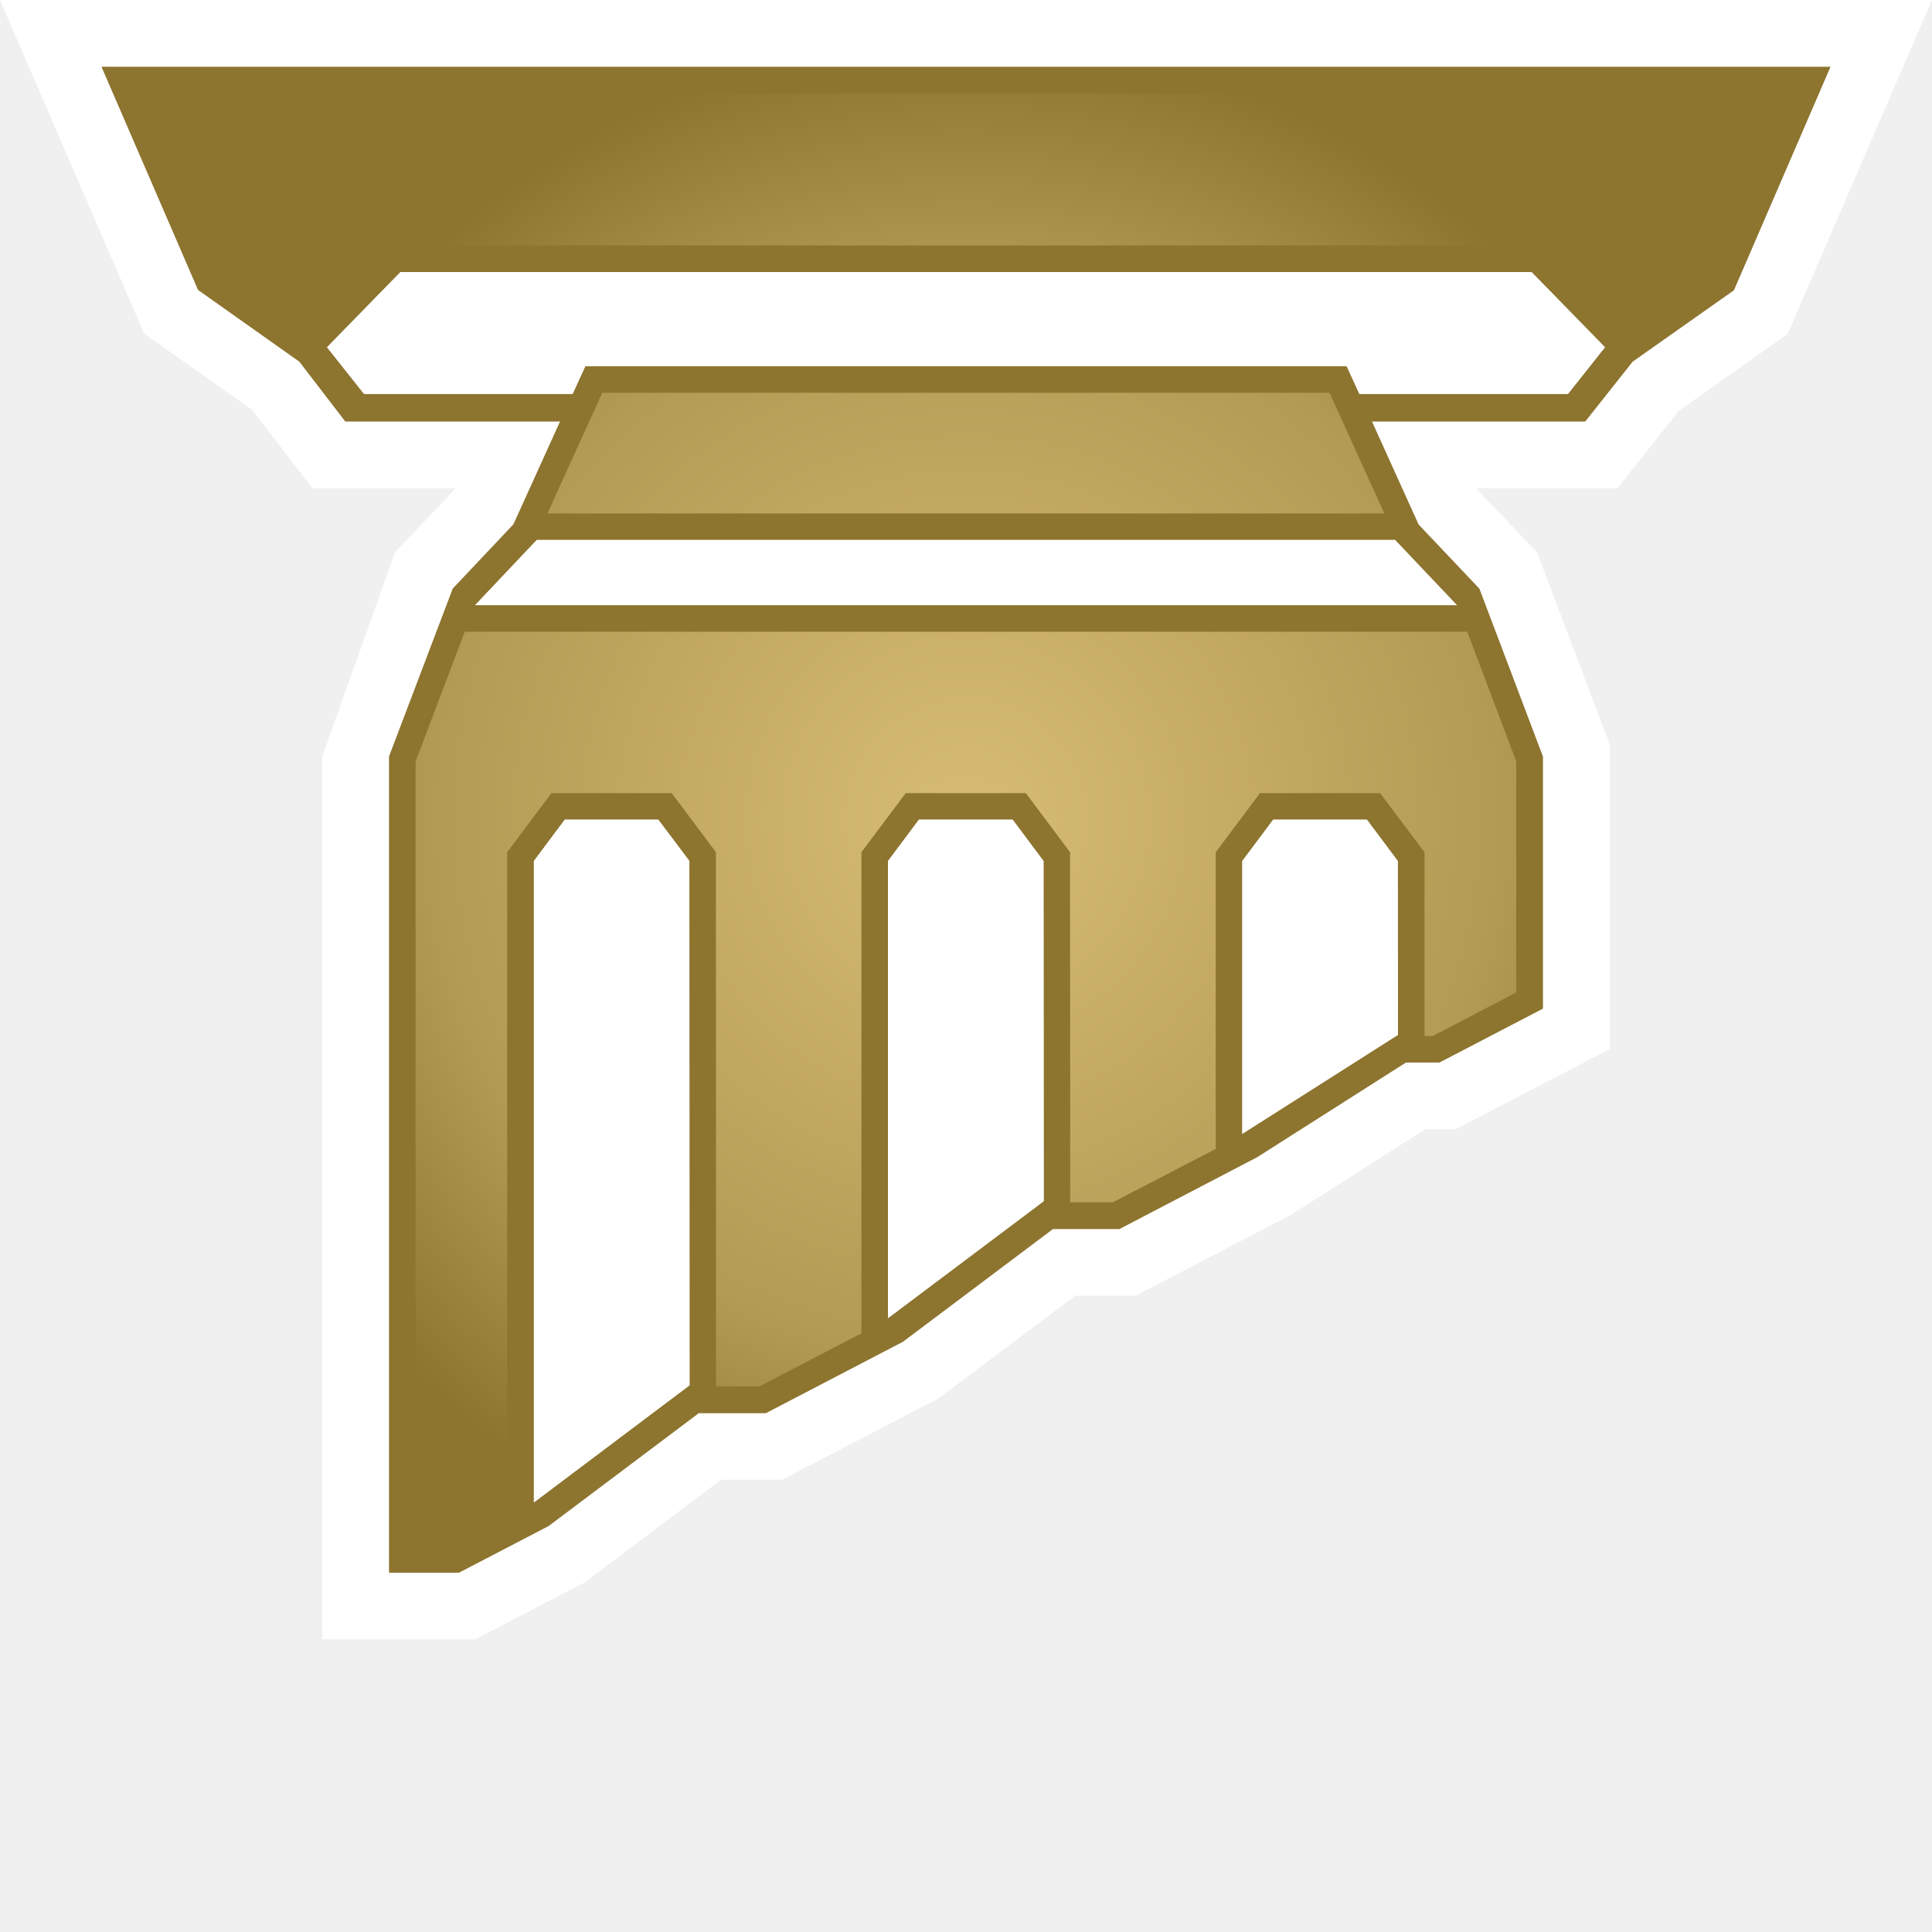
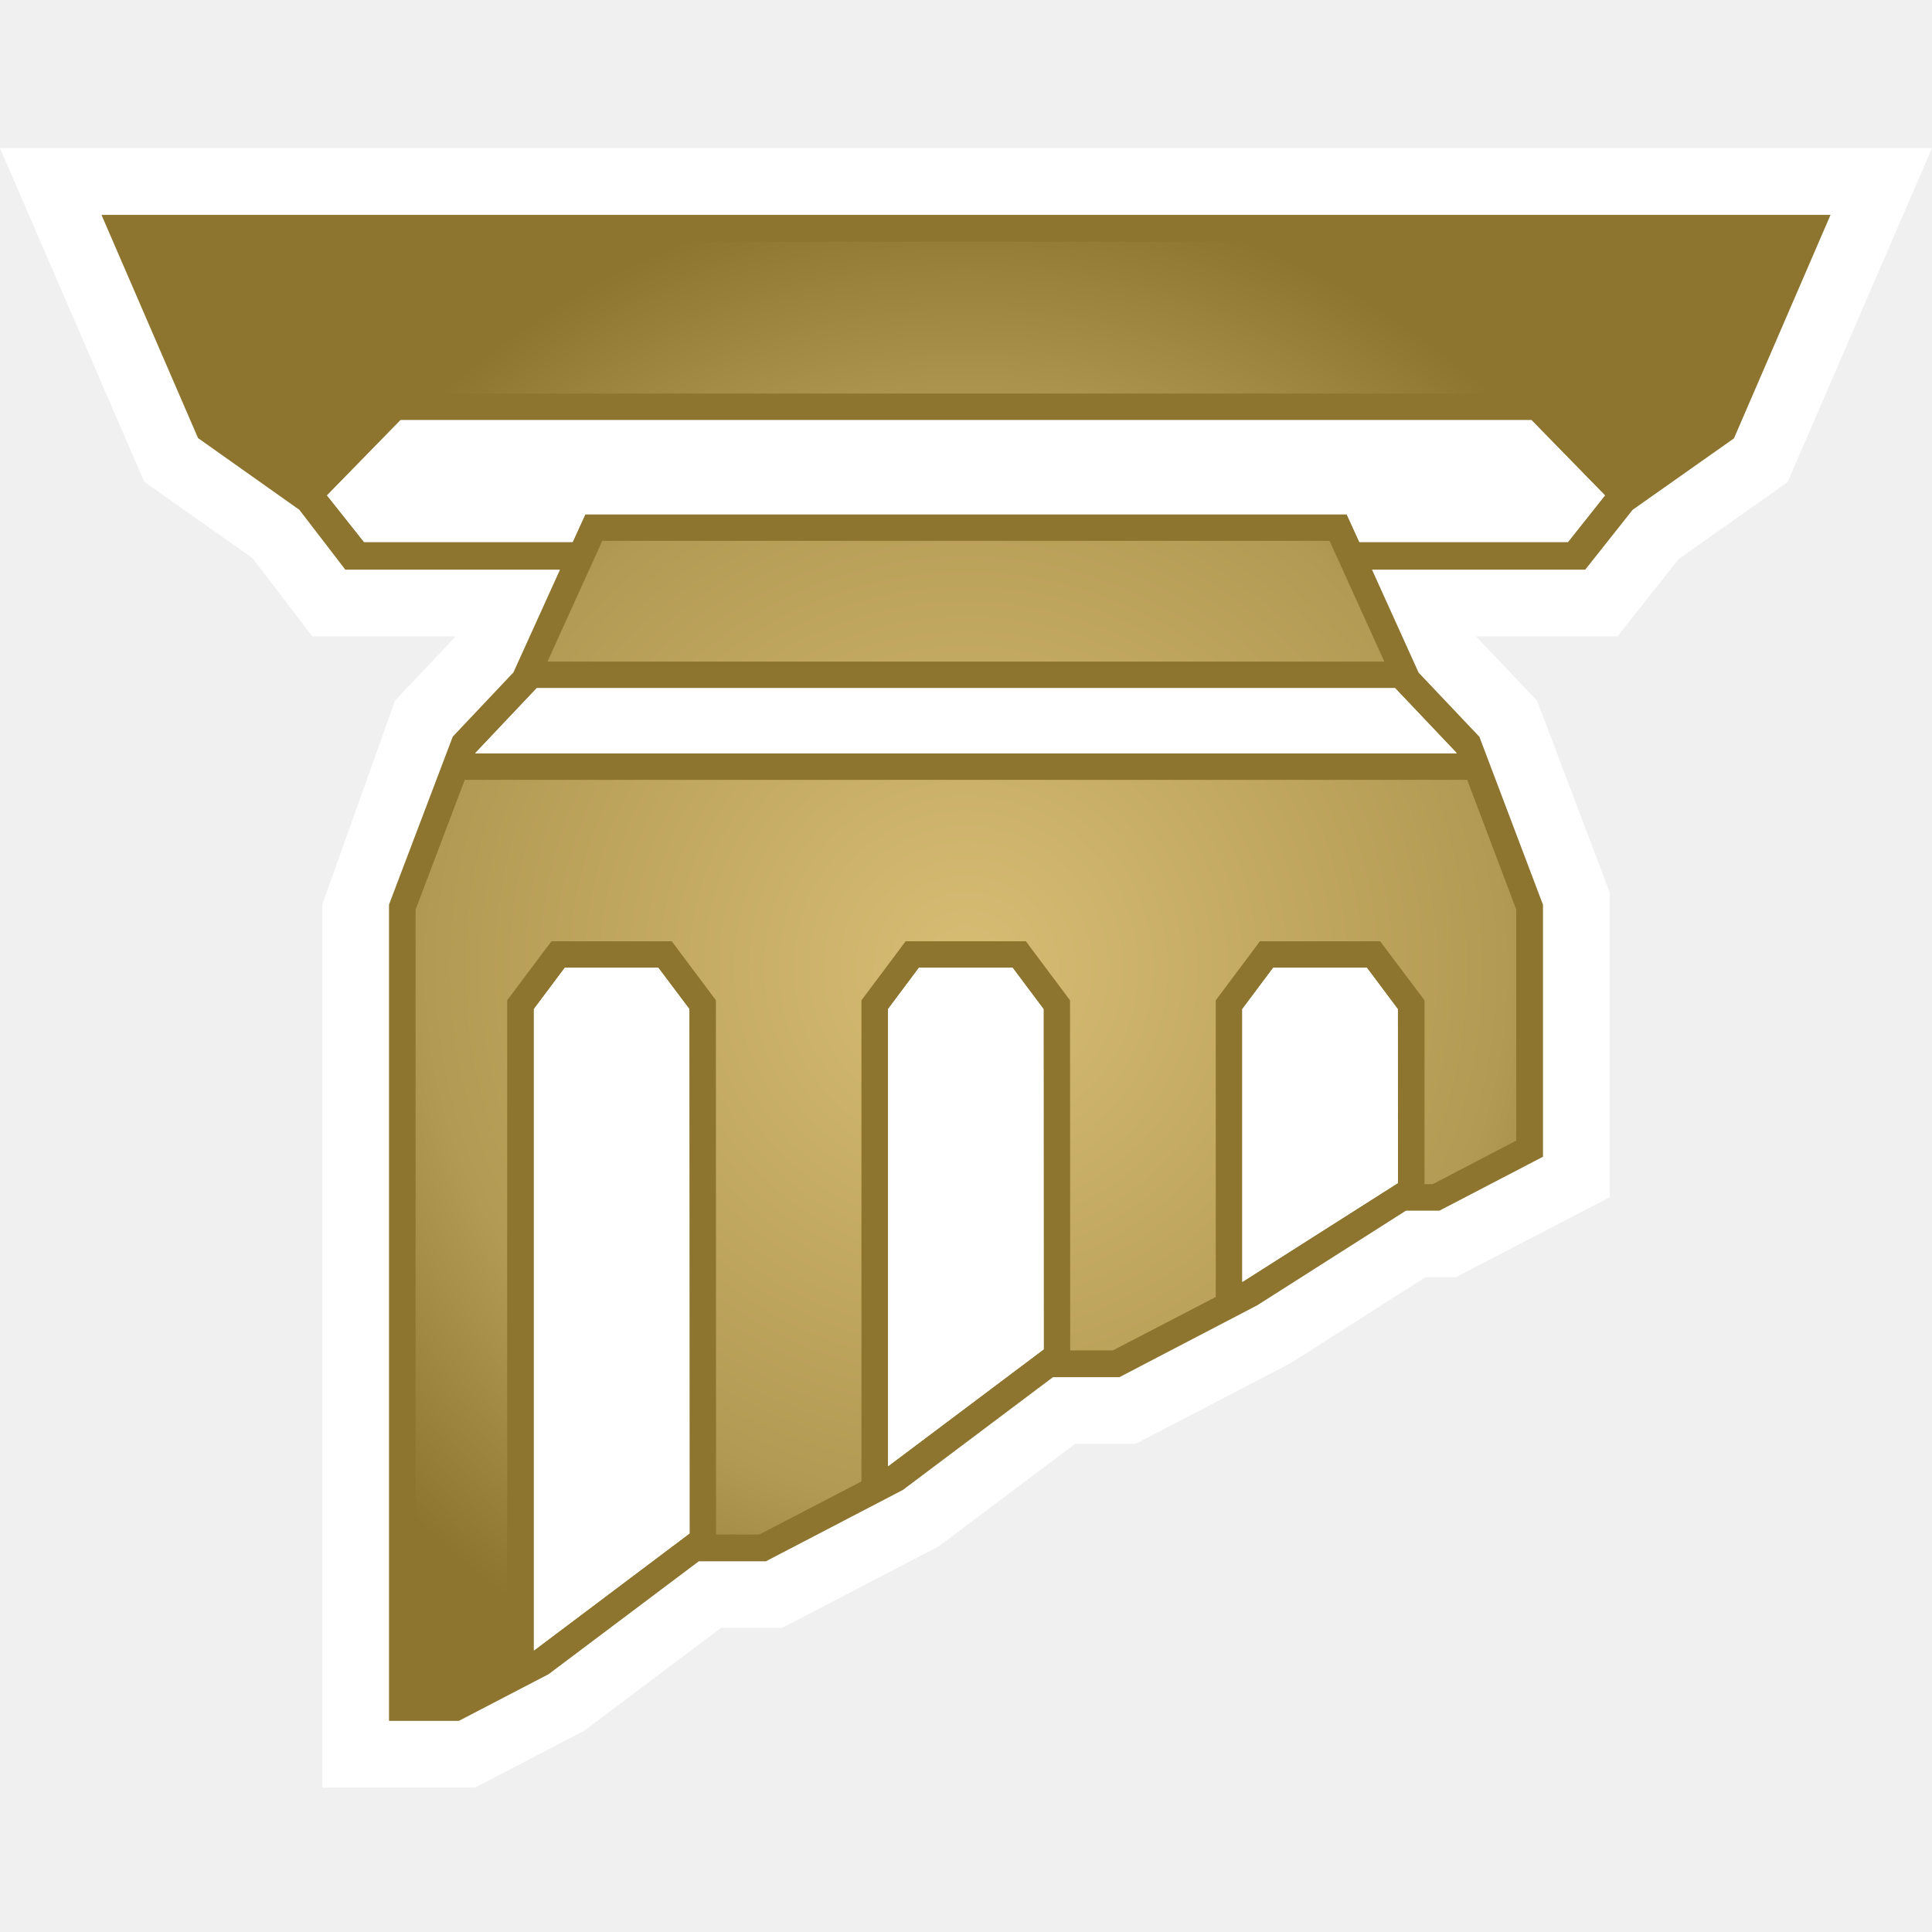
<svg xmlns="http://www.w3.org/2000/svg" version="1.1" width="600" height="600" id="svg4787">
  <defs id="defs4789">
    <radialGradient cx="0" cy="0" r="1" fx="0" fy="0" id="radialGradient418" gradientUnits="userSpaceOnUse" gradientTransform="matrix(18.95087,0,0,-18.95087,748.001,483.7207)" spreadMethod="pad">
      <stop id="stop420" style="stop-color:#d7bd74;stop-opacity:1" offset="0" />
      <stop id="stop422" style="stop-color:#b39a54;stop-opacity:1" offset="0.691" />
      <stop id="stop424" style="stop-color:#8d742f;stop-opacity:1" offset="1" />
    </radialGradient>
  </defs>
-   <path d="m 147.556,509.122 -47.476,0 0,-274.2 22.618,-63.386 18.85,-19.894 -44.548,0 L 78.405,127.331 44.79,103.619 0,0 l 600,0 -44.841,103.721 -33.806,23.865 -19.041,24.056 -43.912,0 18.952,19.945 22.567,59.605 0,94.62 -47.832,24.858 -9.444,0 -41.812,26.653 -48.125,25.062 -18.799,0 -42.41,31.871 -48.621,25.303 -18.952,0 -42.448,31.922 -33.92,17.641 z" id="path412" style="fill:#ffffff;fill-opacity:1;fill-rule:nonzero;stroke:none" />
-   <path d="m 486.95,122.317 -64.786,0 c -2.291,-4.977 -3.933,-8.604 -3.933,-8.604 l -236.462,0 c 0,0 -1.744,3.78 -3.933,8.604 l -64.786,0 -11.481,-14.472 22.821,-23.369 351.218,0 22.821,23.369 -11.481,14.472 z m -53.7,45.388 19.194,20.238 -304.888,0 19.143,-20.238 266.551,0 z m -47.437,184.404 0,-84.718 9.597,-12.83 29.084,0 9.597,12.83 0.051,53.992 -48.328,30.726 z m -110.021,57.238 0,-141.956 9.597,-12.83 29.084,0 9.597,12.83 0.051,105.655 -48.328,36.3 z m -109.983,57.225 0,-199.181 9.597,-12.83 29.033,0 9.648,12.83 0.051,162.83 -48.328,36.351 z M 31.515,20.734 l 29.987,69.317 31.464,22.274 14.268,18.583 66.682,0 -14.472,31.922 -18.838,19.945 -19.792,52.147 0,253.517 21.676,0 27.887,-14.51 46.636,-35.053 20.836,0 42.563,-22.172 46.585,-35.002 20.632,0 42.804,-22.325 46.19,-29.389 10.399,0 32.164,-16.75 0,-78.265 -19.741,-52.147 -18.888,-19.945 -14.472,-31.973 66.224,0 14.726,-18.583 31.464,-22.185 29.987,-69.406 -536.971,0 z" id="path414" style="fill:#8d742f;fill-opacity:1;fill-rule:nonzero;stroke:none" />
-   <g transform="matrix(12.72804,0,0,-12.72804,-9220.577,6411.408)" id="g416">
-     <path d="m 727.895,501.441 1.886,-4.367 2.071,-1.461 0.093,0.094 1.793,1.832 0.192,0.195 0.273,0 27.594,0 0.273,0 0.192,-0.195 1.793,-1.832 0.093,-0.098 2.067,1.453 1.89,4.379 -40.21,0 z m 11.23,-7.3 -0.133,-0.297 -0.172,-0.379 0,0 -0.136,-0.297 -0.895,-1.973 20.418,0 -0.895,1.973 -0.179,0.398 -0.129,0.278 -0.133,0.297 -17.746,0 z m 20.852,-5.832 -23.954,0 -0.253,0 -1.2,-3.168 0,-19.141 0.895,0 1.34,0.699 0,0.363 0,15.653 0,0.215 0.129,0.172 0.754,1.007 0.199,0.262 0.324,0 2.281,0 0.328,0 0.196,-0.262 0.754,-1.007 0.128,-0.172 0,-0.215 0.004,-12.793 0,-0.027 1.055,0 2.492,1.296 0,0.371 0,11.153 0,0.215 0.129,0.172 0.754,1.007 0.195,0.262 0.325,0 2.285,0 0.324,0 0.195,-0.262 0.754,-1.007 0.129,-0.172 0,-0.215 0.004,-8.301 0,-0.027 1.039,0 2.512,1.304 0,0.368 0,6.656 0,0.215 0.129,0.172 0.754,1.007 0.195,0.262 0.324,0 2.285,0 0.324,0 0.196,-0.262 0.758,-1.007 0.129,-0.172 0,-0.215 0,-4.242 0,-0.028 0.203,0 2.035,1.063 0,5.637 -1.196,3.164 -0.253,0 z" id="path426" style="fill:url(#radialGradient418);fill-opacity:1;fill-rule:nonzero;stroke:none" />
+   <path d="M 147.556,555.122 H 100.081 V 280.922 l 22.618,-63.386 18.85,-19.894 H 97 L 78.405,173.331 44.79,149.619 0,46 h 600 l -44.841,103.721 -33.806,23.865 -19.041,24.056 h -43.912 l 18.952,19.945 22.567,59.605 v 94.62 l -47.832,24.858 h -9.444 l -41.812,26.653 -48.125,25.062 h -18.799 l -42.41,31.871 -48.621,25.303 h -18.952 l -42.448,31.922 z" id="path412" style="fill:#ffffff;fill-opacity:1;fill-rule:nonzero;stroke:none" />
+   <path d="m 486.95,168.316 h -64.786 c -2.291,-4.977 -3.933,-8.604 -3.933,-8.604 H 181.769 c 0,0 -1.744,3.78 -3.933,8.604 h -64.786 l -11.481,-14.472 22.821,-23.369 h 351.218 l 22.821,23.369 z m -53.7,45.388 19.194,20.238 H 147.556 l 19.143,-20.238 z m -47.437,184.404 v -84.718 l 9.597,-12.83 H 424.493 l 9.597,12.83 0.051,53.992 -48.328,30.726 z M 275.791,455.347 V 313.391 l 9.597,-12.83 h 29.084 l 9.597,12.83 0.051,105.655 -48.328,36.3 z M 165.808,512.572 V 313.391 l 9.597,-12.83 h 29.033 l 9.648,12.83 0.051,162.83 -48.328,36.351 z M 31.515,66.734 l 29.987,69.317 31.464,22.274 14.268,18.583 h 66.682 l -14.472,31.922 -18.838,19.945 -19.792,52.147 v 253.517 h 21.676 l 27.887,-14.51 46.636,-35.053 h 20.836 l 42.563,-22.172 46.585,-35.002 h 20.632 l 42.804,-22.325 46.19,-29.389 h 10.399 l 32.164,-16.75 v -78.265 l -19.741,-52.147 -18.888,-19.945 -14.472,-31.973 h 66.224 L 507.034,158.325 538.498,136.14 568.485,66.734 Z" id="path414" style="fill:#8d742f;fill-opacity:1;fill-rule:nonzero;stroke:none" />
+   <g transform="matrix(12.72804,0,0,-12.72804,-9220.577,6457.408)" id="g416">
+     <path d="m 727.895,501.441 1.886,-4.367 2.071,-1.461 0.093,0.094 1.793,1.832 0.192,0.195 h 0.273 27.594 0.273 l 0.192,-0.195 1.793,-1.832 0.093,-0.098 2.067,1.453 1.89,4.379 z m 11.23,-7.3 -0.133,-0.297 -0.172,-0.379 v 0 l -0.136,-0.297 -0.895,-1.973 h 20.418 l -0.895,1.973 -0.179,0.398 -0.129,0.278 -0.133,0.297 z m 20.852,-5.832 h -23.954 -0.253 l -1.2,-3.168 V 466 h 0.895 l 1.34,0.699 v 0.363 15.653 0.215 l 0.129,0.172 0.754,1.007 0.199,0.262 h 0.324 2.281 0.328 l 0.196,-0.262 0.754,-1.007 0.128,-0.172 v -0.215 l 0.004,-12.793 v -0.027 h 1.055 l 2.492,1.296 v 0.371 11.153 0.215 l 0.129,0.172 0.754,1.007 0.195,0.262 h 0.325 2.285 0.324 l 0.195,-0.262 0.754,-1.007 0.129,-0.172 v -0.215 l 0.004,-8.301 v -0.027 h 1.039 l 2.512,1.304 v 0.368 6.656 0.215 l 0.129,0.172 0.754,1.007 0.195,0.262 h 0.324 2.285 0.324 l 0.196,-0.262 0.758,-1.007 0.129,-0.172 v -0.215 -4.242 -0.028 h 0.203 l 2.035,1.063 v 5.637 l -1.196,3.164 z" id="path426" style="fill:url(#radialGradient418);fill-opacity:1;fill-rule:nonzero;stroke:none" />
  </g>
-   <path d="m 424.493,254.561 -29.084,0 -9.597,12.83 0,84.718 48.328,-30.726 -0.051,-53.992 -9.597,-12.83 z" id="path428" style="fill:#ffffff;fill-opacity:1;fill-rule:nonzero;stroke:none" />
-   <path d="m 204.438,254.561 -29.033,0 -9.597,12.83 0,199.181 48.328,-36.351 -0.051,-162.83 -9.648,-12.83 z" id="path430" style="fill:#ffffff;fill-opacity:1;fill-rule:nonzero;stroke:none" />
-   <path d="m 314.472,254.561 -29.084,0 -9.597,12.83 0,141.956 48.328,-36.3 -0.051,-105.655 -9.597,-12.83 z" id="path432" style="fill:#ffffff;fill-opacity:1;fill-rule:nonzero;stroke:none" />
-   <path d="m 147.556,187.942 304.888,0 -19.194,-20.238 -266.551,0 -19.143,20.238 z" id="path434" style="fill:#ffffff;fill-opacity:1;fill-rule:nonzero;stroke:none" />
-   <path d="m 124.391,84.476 -22.821,23.369 11.481,14.472 64.786,0 c 2.189,-4.824 3.933,-8.604 3.933,-8.604 l 236.462,0 c 0,0 1.642,3.627 3.933,8.604 l 64.786,0 11.481,-14.472 -22.821,-23.369 -351.218,0 z" id="path436" style="fill:#ffffff;fill-opacity:1;fill-rule:nonzero;stroke:none" />
+   <path d="m 424.493,300.561 h -29.084 l -9.597,12.83 v 84.718 l 48.328,-30.726 -0.051,-53.992 -9.597,-12.83 z" id="path428" style="fill:#ffffff;fill-opacity:1;fill-rule:nonzero;stroke:none" />
+   <path d="m 204.438,300.561 h -29.033 l -9.597,12.83 v 199.181 l 48.328,-36.351 -0.051,-162.83 -9.648,-12.83 z" id="path430" style="fill:#ffffff;fill-opacity:1;fill-rule:nonzero;stroke:none" />
+   <path d="m 314.472,300.561 h -29.084 l -9.597,12.83 v 141.956 l 48.328,-36.3 -0.051,-105.655 -9.597,-12.83 z" id="path432" style="fill:#ffffff;fill-opacity:1;fill-rule:nonzero;stroke:none" />
+   <path d="M 147.556,233.942 H 452.444 L 433.25,213.705 h -266.551 z" id="path434" style="fill:#ffffff;fill-opacity:1;fill-rule:nonzero;stroke:none" />
+   <path d="m 124.391,130.476 -22.821,23.369 11.481,14.472 h 64.786 c 2.189,-4.824 3.933,-8.604 3.933,-8.604 h 236.462 c 0,0 1.642,3.627 3.933,8.604 h 64.786 l 11.481,-14.472 -22.821,-23.369 z" id="path436" style="fill:#ffffff;fill-opacity:1;fill-rule:nonzero;stroke:none" />
</svg>
